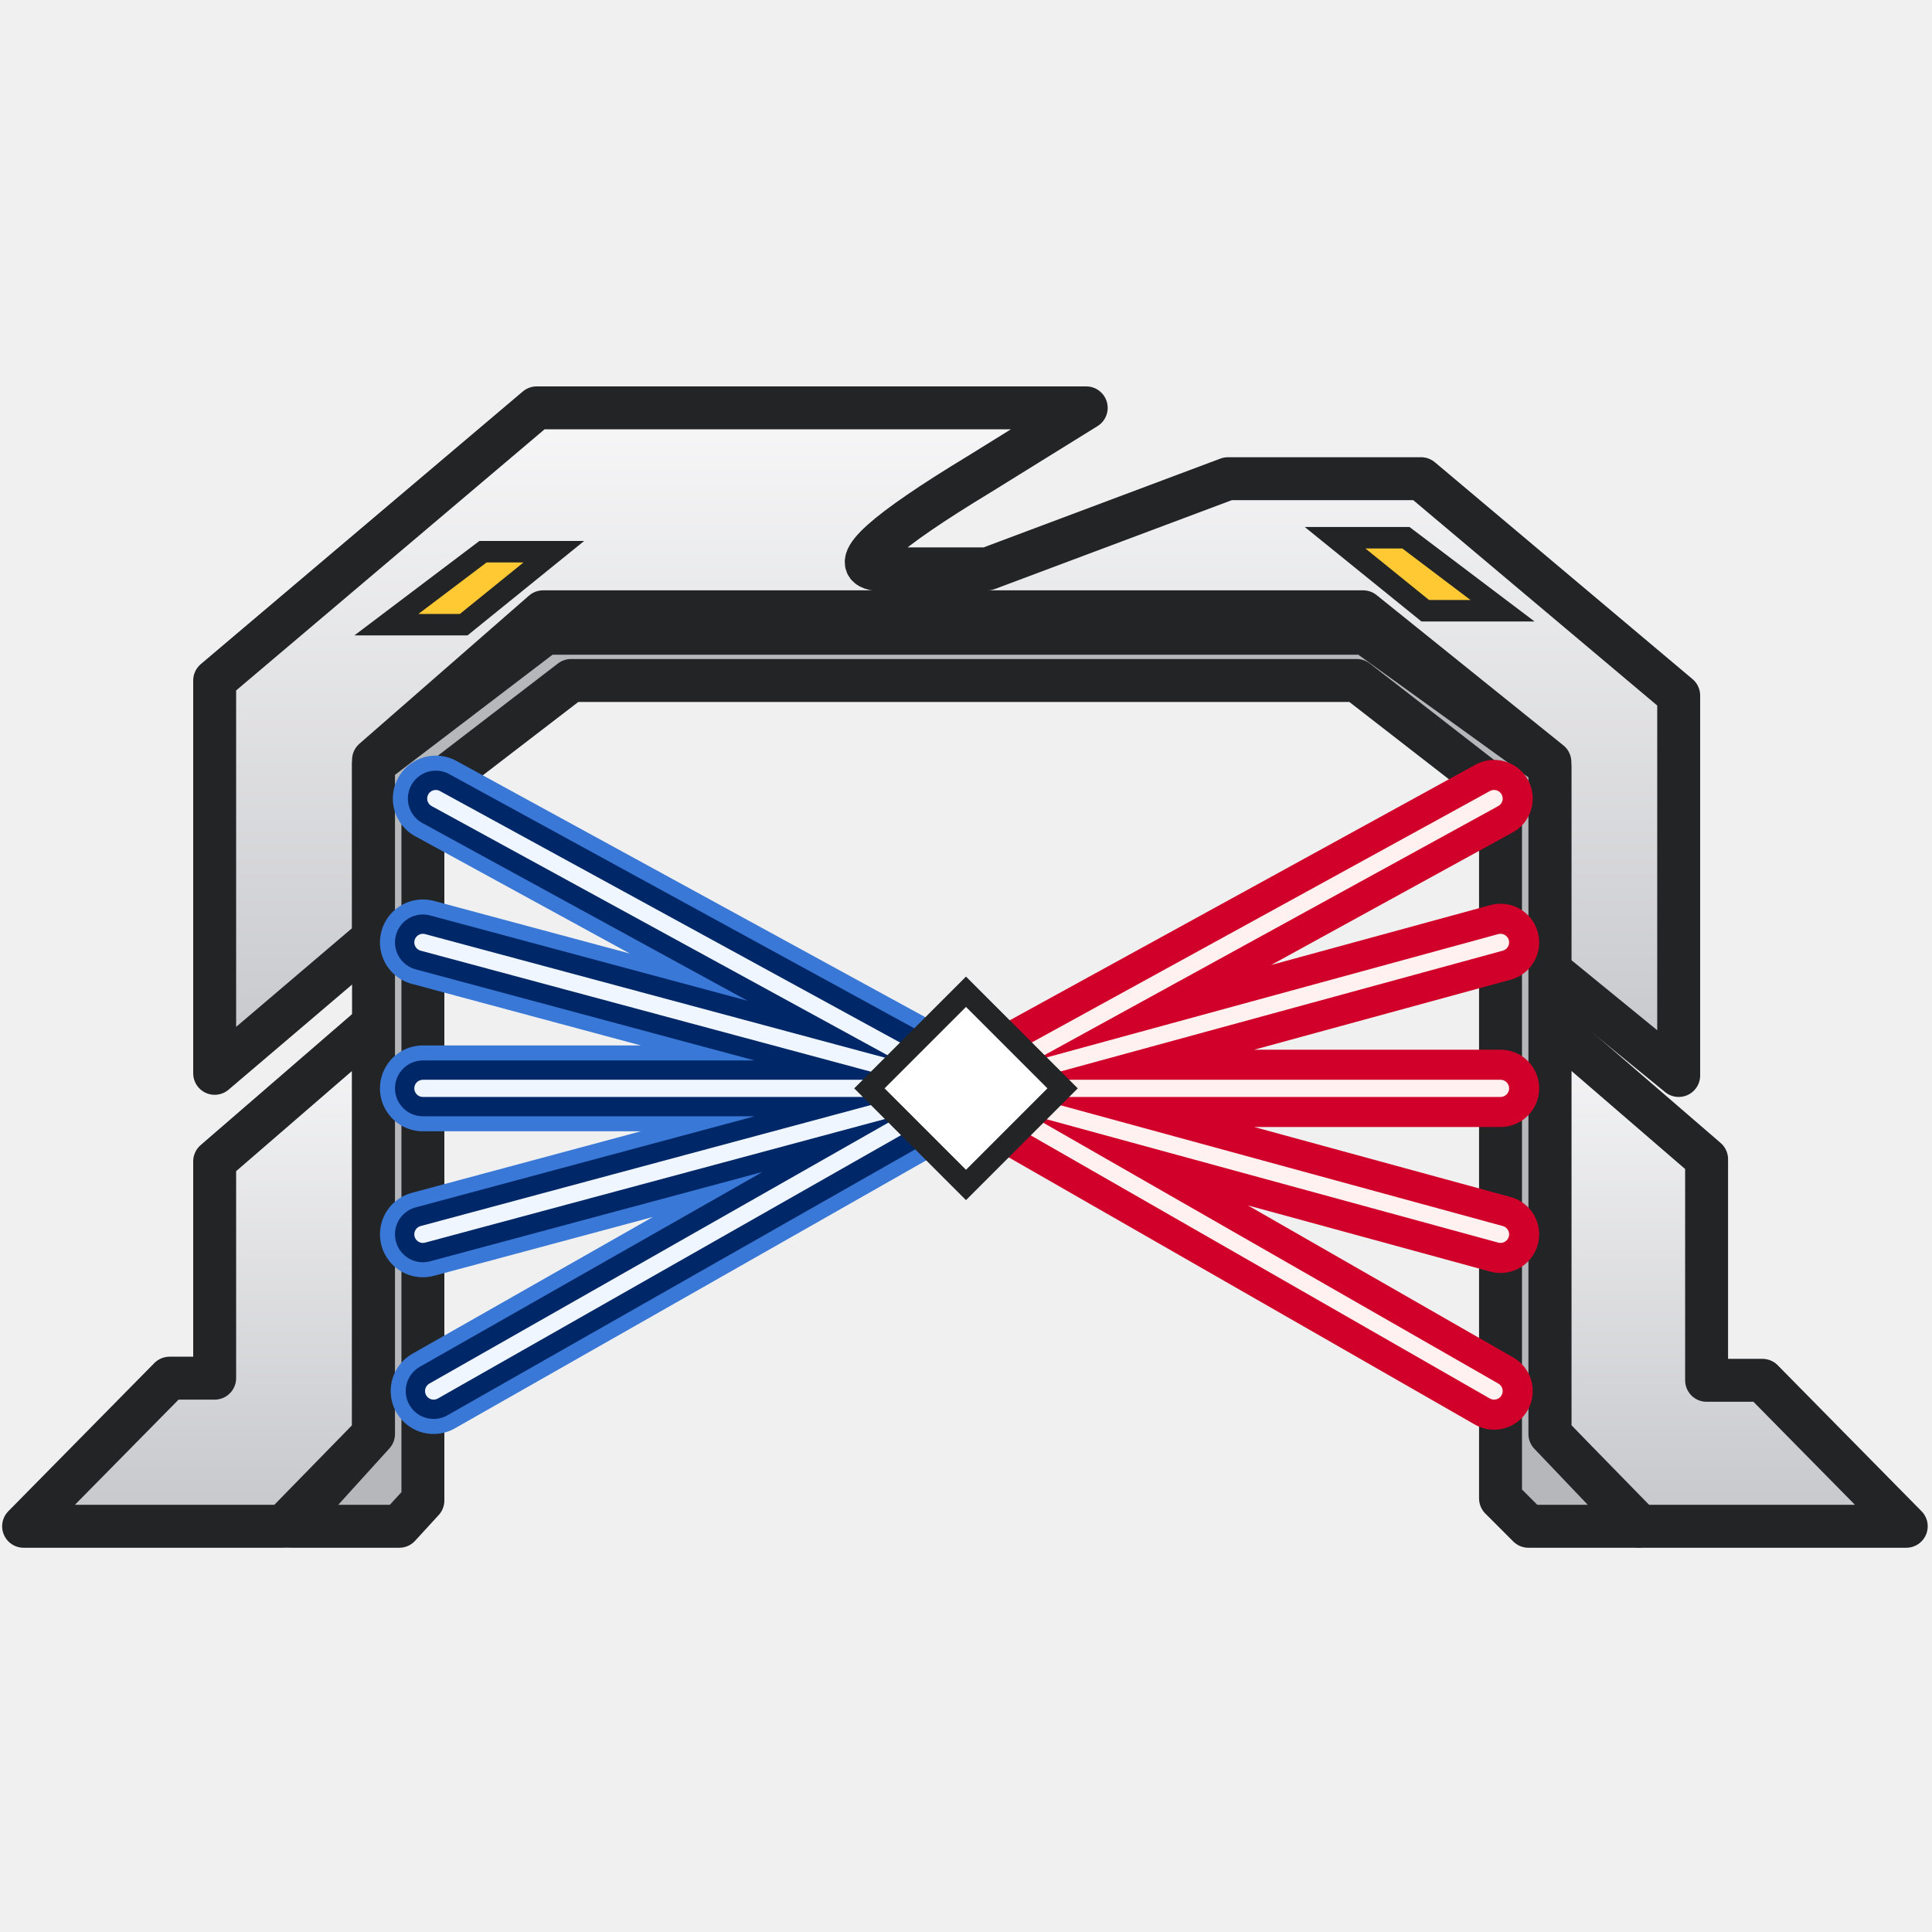
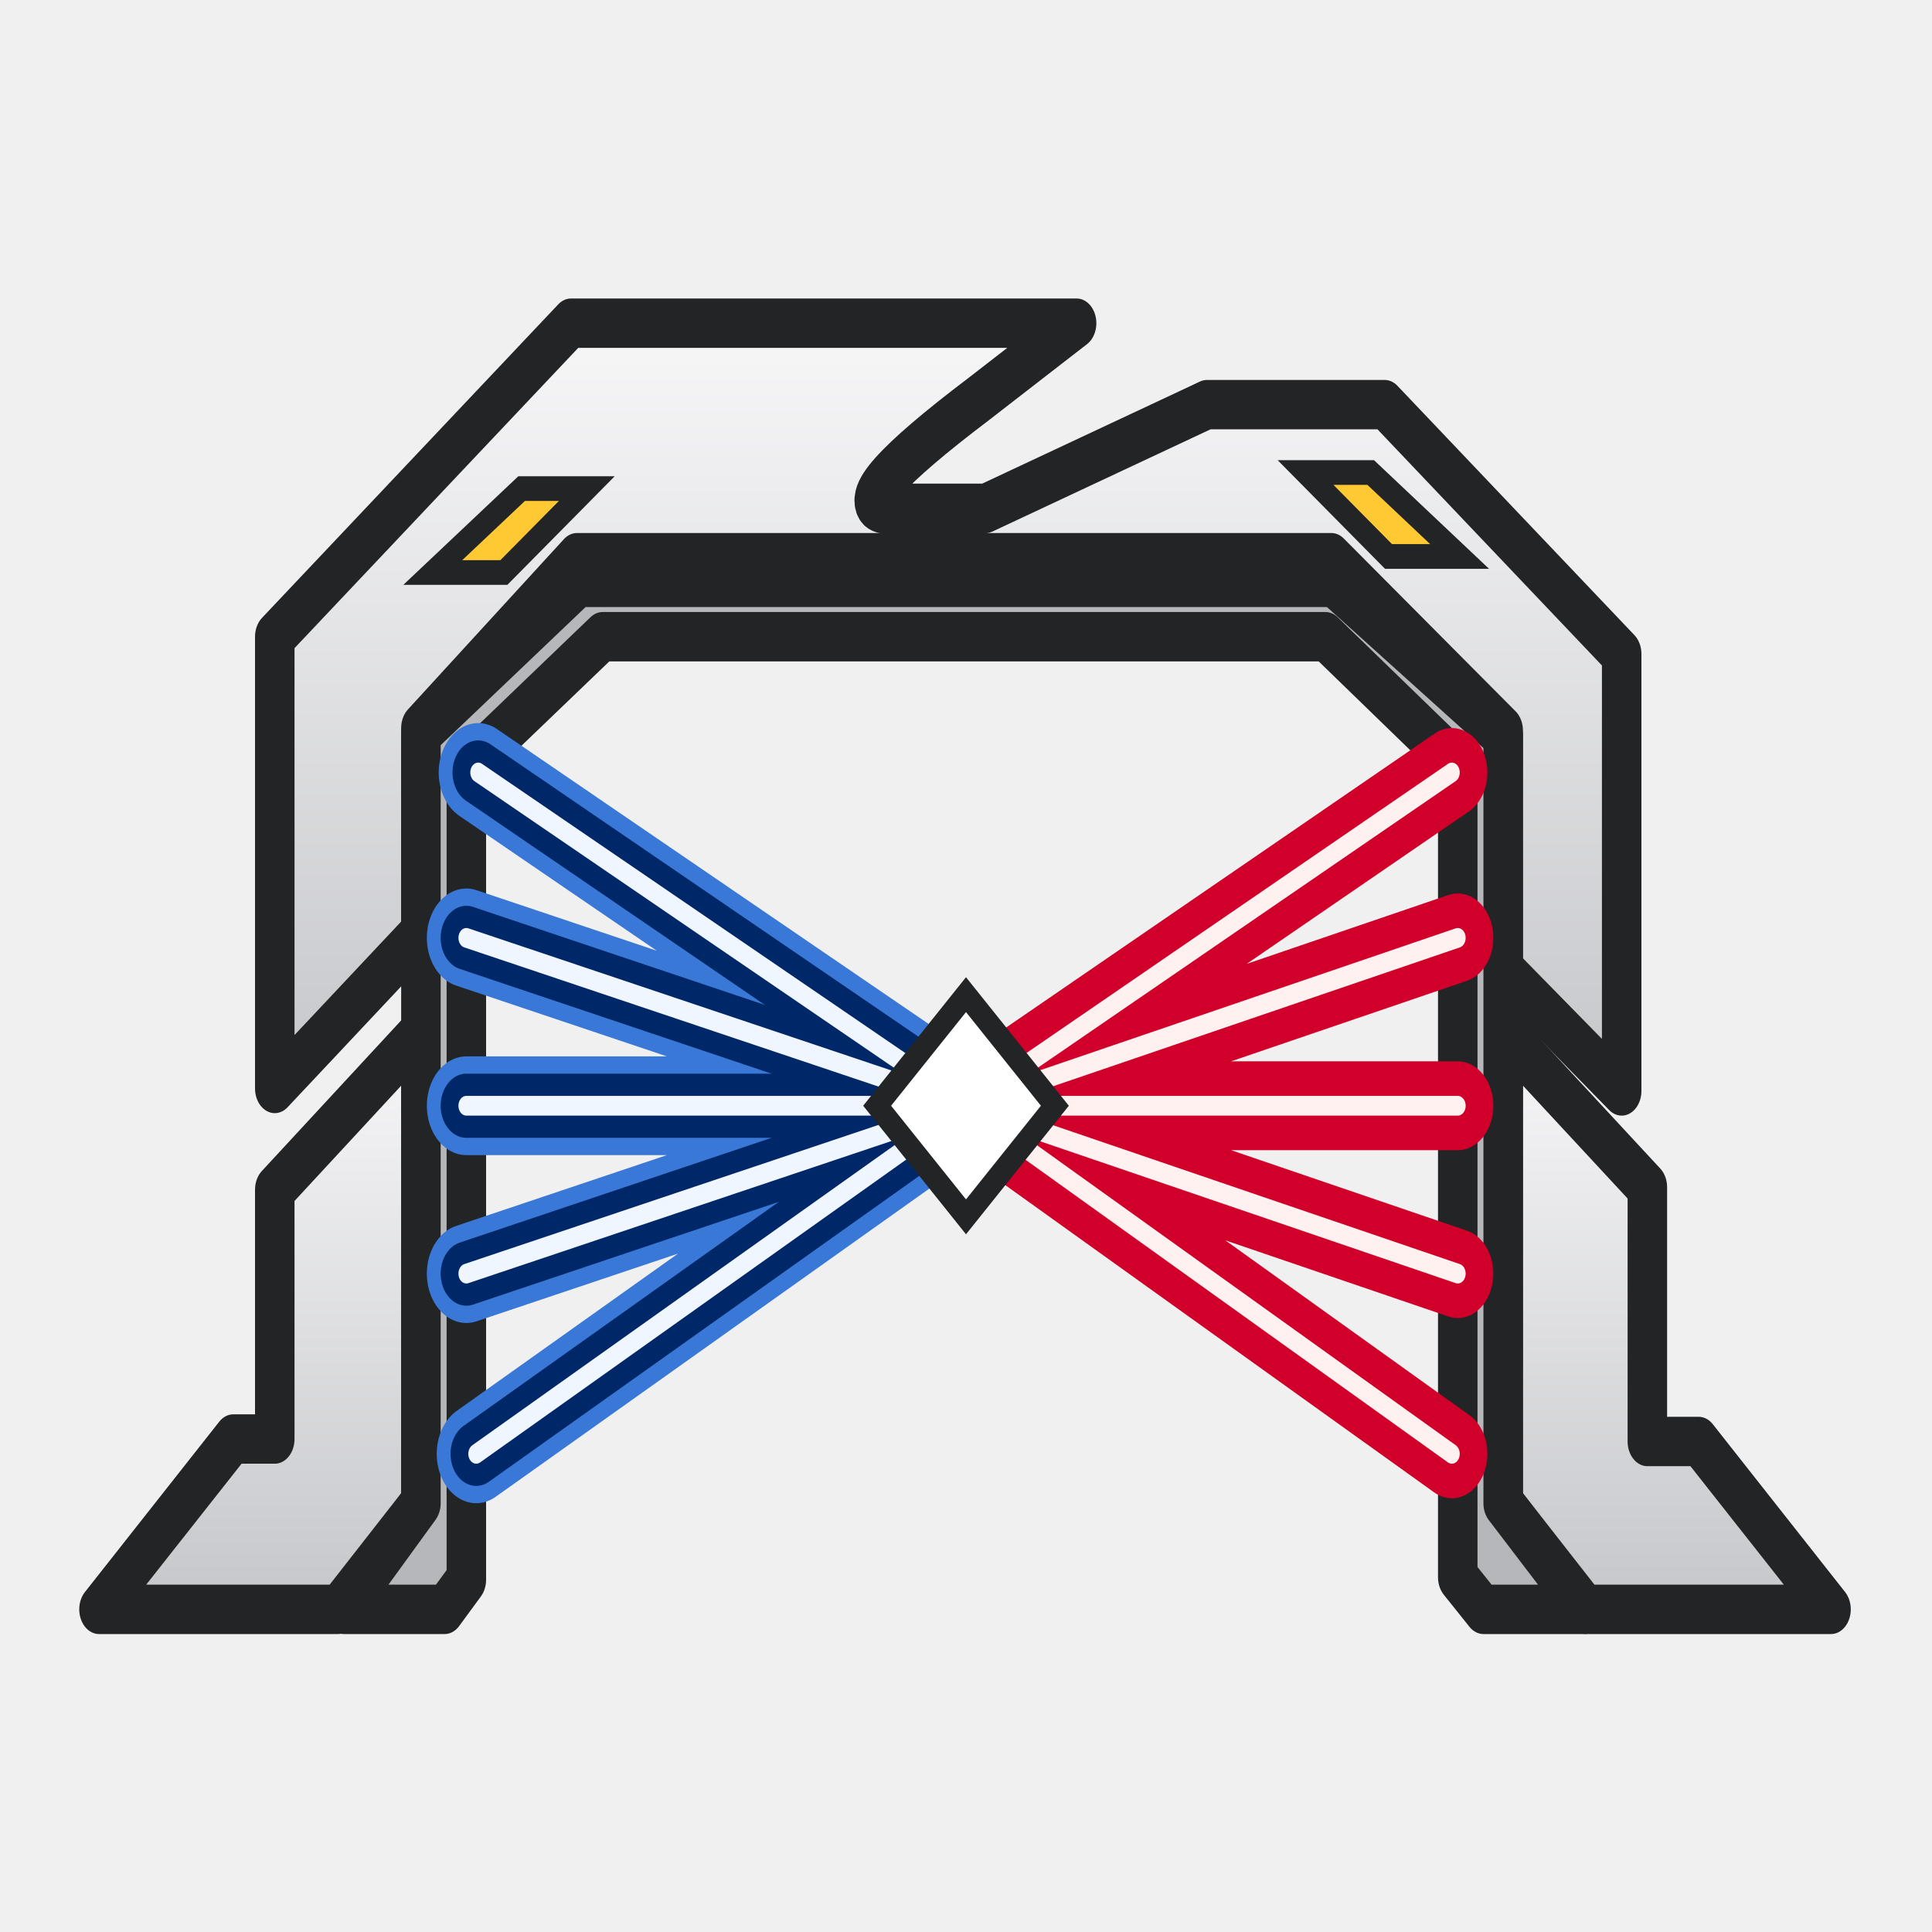
<svg xmlns="http://www.w3.org/2000/svg" xmlns:xlink="http://www.w3.org/1999/xlink" viewBox="318 -25 900 900" role="img" aria-labelledby="title" version="1.1" id="svg19">
  <defs id="defs4">
    <linearGradient id="steel" x2="0%" y2="100%">
      <stop stop-color="#f7f7f8" id="stop1" />
      <stop offset="1" stop-color="#c6c7cb" id="stop2" />
    </linearGradient>
    <path id="blue-rays" d="M521 347 768 482 515 414 M515 482H768L515 550 M520 623 768 482" />
    <path id="red-rays" d="M1014 347 768 482 1017 414 M1017 482H768L1017 550 M1014 623 768 482" />
  </defs>
-   <g fill="url(#steel)" stroke="#232426" stroke-width="20" stroke-linejoin="round" id="g7">
-     <path d="M418 292 568 165H824L774 196Q708 236 725 240H778L890 198H980L1100 299V476L1040 427V330L953 260H571L492 329V412L418 475Z" id="path4" />
-     <path d="M418 516 492 452V643L450 686H329L397 617H418Z" id="path5" />
-     <path d="M1040 452 1113 515V618H1139L1206 686H1082L1040 643Z" id="path6" />
-     <path fill="#b5b7bb" d="M453 686 492 643V331L572 270H954L1040 332V643L1081 686H1030L1017 673V344L950 292H584L515 345V674L504 686Z" id="path7" />
+   <g transform="translate(768 428) scale(0.92 1.15) translate(-768 -428)">
+     <g fill="url(#steel)" stroke="#232426" stroke-width="20" stroke-linejoin="round" id="g7">
+       <path d="M418 292 568 165H824L774 196Q708 236 725 240H778L890 198H980L1100 299V476L1040 427V330L953 260H571L492 329V412L418 475Z" id="path4" />
+       <path d="M418 516 492 452V643L450 686H329L397 617H418Z" id="path5" />
+       <path d="M1040 452 1113 515V618H1139L1206 686H1082L1040 643Z" id="path6" />
+       <path fill="#b5b7bb" d="M453 686 492 643V331L572 270H954L1040 332V643L1081 686H1030L1017 673V344L950 292H584L515 345V674L504 686Z" id="path7" />
+     </g>
+     <path d="M498 266 543 232H576L534 266Z" fill="#ffc934" stroke="#232426" stroke-width="10" id="path8" />
+     <g fill="none" stroke-linecap="round" stroke-width="26" id="g13">
+       <use xlink:href="#blue-rays" stroke-width="40" stroke="#3978d6" id="use9" />
+       <use xlink:href="#blue-rays" stroke="#002868" id="use10" />
+       <use xlink:href="#red-rays" stroke-width="36" stroke="#d0002a" id="use11" />
+       <use xlink:href="#blue-rays" stroke-width="8" stroke="#eff6ff" id="use12" />
+       <use xlink:href="#red-rays" stroke-width="8" stroke="#fff1f0" id="use13" />
+     </g>
+     <path d="m768 437 45 45-45 45-45-45Z" fill="#fff" stroke="#232426" stroke-width="10" id="path13" />
+     <path d="m 1017.933,259.5 -45,-34 h -33 l 42,34 z" fill="#ffc934" stroke="#232426" stroke-width="10" id="path8-6" />
  </g>
-   <path d="M498 266 543 232H576L534 266Z" fill="#ffc934" stroke="#232426" stroke-width="10" id="path8" />
-   <g fill="none" stroke-linecap="round" stroke-width="26" id="g13">
-     <use xlink:href="#blue-rays" stroke-width="40" stroke="#3978d6" id="use9" />
-     <use xlink:href="#blue-rays" stroke="#002868" id="use10" />
-     <use xlink:href="#red-rays" stroke-width="36" stroke="#d0002a" id="use11" />
-     <use xlink:href="#blue-rays" stroke-width="8" stroke="#eff6ff" id="use12" />
-     <use xlink:href="#red-rays" stroke-width="8" stroke="#fff1f0" id="use13" />
-   </g>
-   <path d="m768 437 45 45-45 45-45-45Z" fill="#fff" stroke="#232426" stroke-width="10" id="path13" />
-   <path d="m 1017.933,259.5 -45,-34 h -33 l 42,34 z" fill="#ffc934" stroke="#232426" stroke-width="10" id="path8-6" />
</svg>
